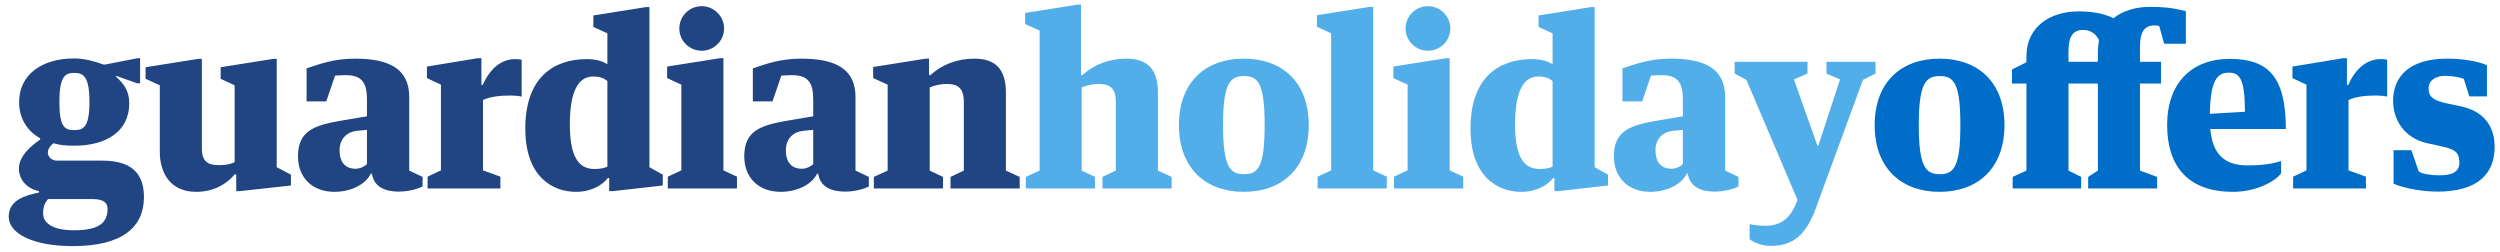
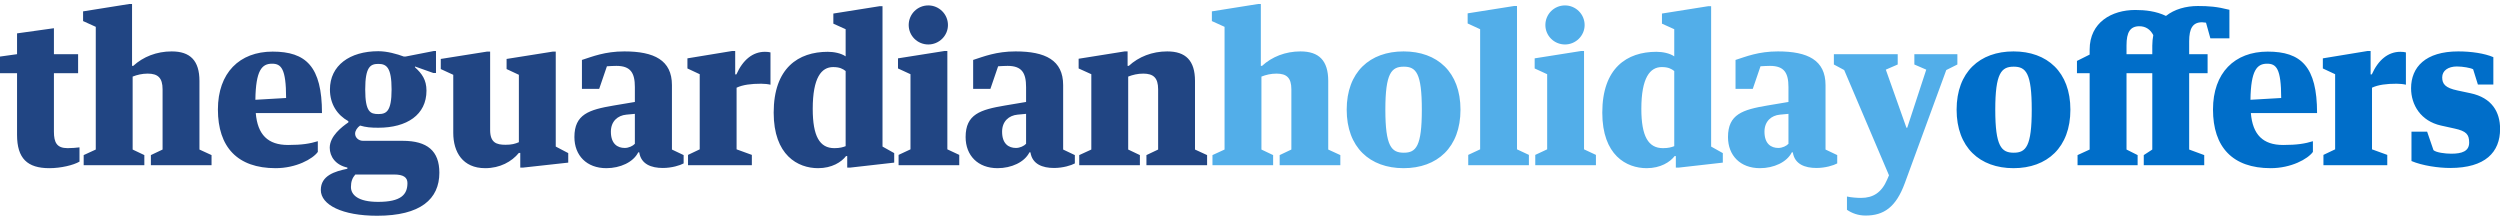
- <svg xmlns="http://www.w3.org/2000/svg" width="199" height="20">
-   <path d="M8.128 12.786h-3.6c-.396 0-.72-.288-.72-.648 0-.27.198-.558.45-.738.54.162.99.198 1.656.198 2.592 0 4.374-1.17 4.374-3.366 0-.99-.414-1.548-1.044-2.124v-.072l1.674.594h.234v-1.998h-.198l-2.574.504h-.144c-.63-.234-1.512-.486-2.322-.486-2.592 0-4.392 1.296-4.392 3.474 0 1.332.666 2.322 1.674 2.88v.108c-.576.396-1.692 1.242-1.692 2.304 0 .792.522 1.566 1.602 1.8v.108c-1.134.234-2.412.612-2.412 1.926 0 1.35 1.944 2.34 5.112 2.34 3.942 0 5.652-1.512 5.652-3.906 0-1.98-1.098-2.898-3.33-2.898zm-2.232 5.544c-1.836 0-2.466-.648-2.466-1.35 0-.486.126-.828.396-1.134h3.528c.828 0 1.206.252 1.206.774 0 1.044-.576 1.71-2.664 1.71zm.018-12.528c.738 0 1.206.306 1.206 2.322s-.486 2.232-1.206 2.232-1.188-.18-1.188-2.232.468-2.322 1.188-2.322zm6.806 6.264c0 1.746.864 3.204 2.898 3.204 1.35 0 2.412-.594 3.06-1.386h.126v1.332h.27l4.086-.45v-.864l-1.134-.594v-8.622h-.27l-4.194.666v.918l1.116.522v6.12c-.342.144-.648.234-1.206.234-.846 0-1.404-.198-1.404-1.35v-7.11h-.288l-4.194.666v.918l1.134.522v5.274zm13.952-6.048c.216-.018.702-.036.864-.036 1.296 0 1.674.648 1.674 1.926v1.35l-1.926.324c-2.232.378-3.564.792-3.564 2.862 0 1.674 1.116 2.826 2.898 2.826 1.26 0 2.448-.54 2.898-1.44h.09c.162 1.08 1.098 1.422 2.142 1.422.81 0 1.566-.234 1.89-.414v-.756l-1.062-.504v-5.85c0-2.268-1.62-3.06-4.32-3.06-1.764 0-2.898.468-3.852.774v2.628h1.566l.702-2.052zm2.538 7.038c-.18.198-.558.378-.918.378-.648 0-1.26-.36-1.26-1.476 0-.954.63-1.476 1.404-1.548l.774-.072v2.718zm4.772-7.758v.918l1.116.522v6.822l-1.062.504v.936h5.796v-.936l-1.386-.504v-5.598c.576-.27 1.332-.36 2.232-.36.288 0 .648.036.846.09v-2.934c-.108-.036-.324-.054-.504-.054-1.098 0-1.998.72-2.592 2.052h-.108v-2.124h-.288l-4.05.666zm14.366-.18c-.414-.288-1.062-.414-1.62-.414-2.664 0-4.914 1.458-4.914 5.526 0 3.87 2.196 5.04 4.032 5.04 1.26 0 2.124-.558 2.538-1.098h.108v1.044h.288l3.978-.45v-.864l-1.062-.594v-12.744h-.27l-4.194.666v.918l1.116.504v2.466zm0 8.154c-.234.09-.522.18-1.026.18-1.332 0-1.962-1.08-1.962-3.564 0-2.844.792-3.798 1.854-3.798.594 0 .882.162 1.134.36v6.822zm4.754-7.974v.918l1.134.522v6.822l-1.08.504v.936h5.508v-.936l-1.08-.504v-8.928h-.27l-4.212.666zm2.754-4.806c-.99 0-1.782.792-1.782 1.782 0 .972.792 1.764 1.782 1.764.972 0 1.782-.792 1.782-1.764 0-.99-.81-1.782-1.782-1.782zm6.338 5.526c.216-.018.702-.036.864-.036 1.296 0 1.674.648 1.674 1.926v1.35l-1.926.324c-2.232.378-3.564.792-3.564 2.862 0 1.674 1.116 2.826 2.898 2.826 1.26 0 2.448-.54 2.898-1.44h.09c.162 1.08 1.098 1.422 2.142 1.422.81 0 1.566-.234 1.89-.414v-.756l-1.062-.504v-5.85c0-2.268-1.62-3.06-4.32-3.06-1.764 0-2.898.468-3.852.774v2.628h1.566l.702-2.052zm2.538 7.038c-.18.198-.558.378-.918.378-.648 0-1.26-.36-1.26-1.476 0-.954.63-1.476 1.404-1.548l.774-.072v2.718zm4.826 1.944h5.508v-.918l-1.062-.504v-6.624c.414-.162.864-.27 1.368-.27.918 0 1.35.378 1.35 1.422v5.472l-1.062.504v.918h5.508v-.918l-1.098-.504v-6.228c0-1.854-.846-2.682-2.52-2.682-1.368 0-2.592.486-3.492 1.314h-.108v-1.314h-.27l-4.176.666v.882l1.152.522v6.84l-1.098.504v.918z" fill="#214583" />
-   <path d="M81.656 15h5.508v-.918l-1.062-.504v-6.624c.414-.162.864-.27 1.368-.27.918 0 1.35.378 1.35 1.422v5.472l-1.062.504v.918h5.508v-.918l-1.098-.504v-6.228c0-1.854-.846-2.682-2.52-2.682-1.368 0-2.592.486-3.492 1.314h-.108v-5.616h-.27l-4.176.666v.882l1.152.522v11.142l-1.098.504v.918zm17.354-10.332c-3.06 0-5.166 1.872-5.166 5.292s2.106 5.31 5.166 5.31c3.06 0 5.166-1.89 5.166-5.31s-2.106-5.292-5.166-5.292zm.018 9.198c-1.116 0-1.674-.576-1.674-3.906s.558-3.906 1.674-3.906c1.116 0 1.638.576 1.638 3.906s-.522 3.906-1.638 3.906zm5.798-12.654v.918l1.134.522v10.908l-1.08.504v.936h5.508v-.936l-1.08-.504v-13.014h-.27l-4.212.666zm6.086 4.086v.918l1.134.522v6.822l-1.08.504v.936h5.508v-.936l-1.08-.504v-8.928h-.27l-4.212.666zm2.754-4.806c-.99 0-1.782.792-1.782 1.782 0 .972.792 1.764 1.782 1.764.972 0 1.782-.792 1.782-1.764 0-.99-.81-1.782-1.782-1.782zm9.92 4.626c-.414-.288-1.062-.414-1.62-.414-2.664 0-4.914 1.458-4.914 5.526 0 3.87 2.196 5.04 4.032 5.04 1.26 0 2.124-.558 2.538-1.098h.108v1.044h.288l3.978-.45v-.864l-1.062-.594v-12.744h-.27l-4.194.666v.918l1.116.504v2.466zm0 8.154c-.234.09-.522.18-1.026.18-1.332 0-1.962-1.08-1.962-3.564 0-2.844.792-3.798 1.854-3.798.594 0 .882.162 1.134.36v6.822zm7.832-7.254c.216-.018.702-.036.864-.036 1.296 0 1.674.648 1.674 1.926v1.35l-1.926.324c-2.232.378-3.564.792-3.564 2.862 0 1.674 1.116 2.826 2.898 2.826 1.26 0 2.448-.54 2.898-1.44h.09c.162 1.08 1.098 1.422 2.142 1.422.81 0 1.566-.234 1.89-.414v-.756l-1.062-.504v-5.85c0-2.268-1.62-3.06-4.32-3.06-1.764 0-2.898.468-3.852.774v2.628h1.566l.702-2.052zm2.538 7.038c-.18.198-.558.378-.918.378-.648 0-1.26-.36-1.26-1.476 0-.954.63-1.476 1.404-1.548l.774-.072v2.718zm6.59 4.914c-.342 0-.882-.036-1.278-.126v1.206c.45.306 1.008.522 1.692.522 1.638 0 2.754-.738 3.564-2.952l3.762-10.26 1.008-.504v-.936h-3.906v.936l1.08.468-1.728 5.274h-.072l-1.872-5.274 1.08-.468v-.936h-5.796v.936l.936.504 4.068 9.558-.162.378c-.504 1.188-1.278 1.674-2.376 1.674z" fill="#52AEE9" />
-   <path d="M154.39 4.668c-3.06 0-5.166 1.872-5.166 5.292s2.106 5.31 5.166 5.31c3.06 0 5.166-1.89 5.166-5.31s-2.106-5.292-5.166-5.292zm.018 9.198c-1.116 0-1.674-.576-1.674-3.906s.558-3.906 1.674-3.906c1.116 0 1.638.576 1.638 3.906s-.522 3.906-1.638 3.906zm15.932-.288v-6.93h1.674v-1.728h-1.674v-1.17c0-1.17.324-1.728 1.17-1.728l.36.036.396 1.422h1.728v-2.592c-1.134-.288-1.89-.342-2.862-.342-1.08 0-2.124.288-2.898.9-.9-.432-1.872-.54-2.79-.54-2.124 0-4.14 1.116-4.14 3.6v.45l-1.152.576v1.116h1.152v6.93l-1.098.504v.918h5.454v-.918l-1.008-.504v-6.93h2.34v6.93l-.774.504v.918h5.49v-.918l-1.368-.504zm-5.688-9.468c0-1.17.324-1.728 1.17-1.728.576 0 1.008.306 1.26.81-.054.288-.09.63-.09.954v.774h-2.34v-.81zm17.302 6.156c0-4.23-1.458-5.58-4.482-5.58-3.006 0-4.968 1.926-4.968 5.256 0 3.42 1.782 5.328 5.238 5.328 1.854 0 3.366-.828 3.834-1.476v-.972c-.702.216-1.422.342-2.7.342-1.836 0-2.772-.936-2.934-2.898h6.012zm-4.536-4.482c.828 0 1.278.432 1.278 3.114l-2.79.162c.036-2.682.594-3.276 1.512-3.276zm5.06-.486v.918l1.116.522v6.822l-1.062.504v.936h5.796v-.936l-1.386-.504v-5.598c.576-.27 1.332-.36 2.232-.36.288 0 .648.036.846.09v-2.934c-.108-.036-.324-.054-.504-.054-1.098 0-1.998.72-2.592 2.052h-.108v-2.124h-.288l-4.05.666zm11.558 9.954c3.204 0 4.536-1.44 4.536-3.546 0-1.53-.738-2.826-2.682-3.24l-1.188-.252c-1.116-.234-1.386-.594-1.386-1.188 0-.612.54-.99 1.332-.99.54 0 1.242.126 1.476.252l.432 1.386h1.404v-2.484c-.792-.342-1.998-.522-3.186-.522-2.97 0-4.284 1.422-4.284 3.348 0 1.494.864 2.97 2.718 3.384l1.224.27c1.08.234 1.332.54 1.332 1.278 0 .792-.666 1.008-1.62 1.008-.576 0-1.386-.108-1.62-.324l-.576-1.674h-1.422v2.664c.972.414 2.43.63 3.51.63z" fill="#006EC9" />
+ <svg xmlns="http://www.w3.org/2000/svg" width="227" height="20">
+   <path d="M1.548 12.246c0 2.142.936 3.024 2.934 3.024 1.044 0 2.178-.27 2.736-.594v-1.296c-.252.036-.72.072-1.08.072-.972 0-1.242-.504-1.242-1.494v-5.31h2.196v-1.728h-2.196v-2.358l-3.348.468v1.89l-1.548.216v1.512h1.548v5.598zm6.05 2.754h5.508v-.918l-1.062-.504v-6.624c.414-.162.864-.27 1.368-.27.918 0 1.35.378 1.35 1.422v5.472l-1.062.504v.918h5.508v-.918l-1.098-.504v-6.228c0-1.854-.846-2.682-2.52-2.682-1.368 0-2.592.486-3.492 1.314h-.108v-5.616h-.27l-4.176.666v.882l1.152.522v11.142l-1.098.504v.918zm21.638-4.734c0-4.23-1.458-5.58-4.482-5.58-3.006 0-4.968 1.926-4.968 5.256 0 3.42 1.782 5.328 5.238 5.328 1.854 0 3.366-.828 3.834-1.476v-.972c-.702.216-1.422.342-2.7.342-1.836 0-2.772-.936-2.934-2.898h6.012zm-4.536-4.482c.828 0 1.278.432 1.278 3.114l-2.79.162c.036-2.682.594-3.276 1.512-3.276zm11.864 7.002h-3.6c-.396 0-.72-.288-.72-.648 0-.27.198-.558.45-.738.54.162.99.198 1.656.198 2.592 0 4.374-1.17 4.374-3.366 0-.99-.414-1.548-1.044-2.124v-.072l1.674.594h.234v-1.998h-.198l-2.574.504h-.144c-.63-.234-1.512-.486-2.322-.486-2.592 0-4.392 1.296-4.392 3.474 0 1.332.666 2.322 1.674 2.88v.108c-.576.396-1.692 1.242-1.692 2.304 0 .792.522 1.566 1.602 1.8v.108c-1.134.234-2.412.612-2.412 1.926 0 1.35 1.944 2.34 5.112 2.34 3.942 0 5.652-1.512 5.652-3.906 0-1.98-1.098-2.898-3.33-2.898zm-2.232 5.544c-1.836 0-2.466-.648-2.466-1.35 0-.486.126-.828.396-1.134h3.528c.828 0 1.206.252 1.206.774 0 1.044-.576 1.71-2.664 1.71zm.018-12.528c.738 0 1.206.306 1.206 2.322s-.486 2.232-1.206 2.232-1.188-.18-1.188-2.232.468-2.322 1.188-2.322zm6.806 6.264c0 1.746.864 3.204 2.898 3.204 1.35 0 2.412-.594 3.06-1.386h.126v1.332h.27l4.086-.45v-.864l-1.134-.594v-8.622h-.27l-4.194.666v.918l1.116.522v6.12c-.342.144-.648.234-1.206.234-.846 0-1.404-.198-1.404-1.35v-7.11h-.288l-4.194.666v.918l1.134.522v5.274zm13.952-6.048c.216-.018.702-.036.864-.036 1.296 0 1.674.648 1.674 1.926v1.35l-1.926.324c-2.232.378-3.564.792-3.564 2.862 0 1.674 1.116 2.826 2.898 2.826 1.26 0 2.448-.54 2.898-1.44h.09c.162 1.08 1.098 1.422 2.142 1.422.81 0 1.566-.234 1.89-.414v-.756l-1.062-.504v-5.85c0-2.268-1.62-3.06-4.32-3.06-1.764 0-2.898.468-3.852.774v2.628h1.566l.702-2.052zm2.538 7.038c-.18.198-.558.378-.918.378-.648 0-1.26-.36-1.26-1.476 0-.954.63-1.476 1.404-1.548l.774-.072v2.718zm4.772-7.758v.918l1.116.522v6.822l-1.062.504v.936h5.796v-.936l-1.386-.504v-5.598c.576-.27 1.332-.36 2.232-.36.288 0 .648.036.846.09v-2.934c-.108-.036-.324-.054-.504-.054-1.098 0-1.998.72-2.592 2.052h-.108v-2.124h-.288l-4.05.666zm14.366-.18c-.414-.288-1.062-.414-1.62-.414-2.664 0-4.914 1.458-4.914 5.526 0 3.87 2.196 5.04 4.032 5.04 1.26 0 2.124-.558 2.538-1.098h.108v1.044h.288l3.978-.45v-.864l-1.062-.594v-12.744h-.27l-4.194.666v.918l1.116.504v2.466zm0 8.154c-.234.09-.522.18-1.026.18-1.332 0-1.962-1.08-1.962-3.564 0-2.844.792-3.798 1.854-3.798.594 0 .882.162 1.134.36v6.822zm4.754-7.974v.918l1.134.522v6.822l-1.08.504v.936h5.508v-.936l-1.08-.504v-8.928h-.27l-4.212.666zm2.754-4.806c-.99 0-1.782.792-1.782 1.782 0 .972.792 1.764 1.782 1.764.972 0 1.782-.792 1.782-1.764 0-.99-.81-1.782-1.782-1.782zm6.338 5.526c.216-.018.702-.036.864-.036 1.296 0 1.674.648 1.674 1.926v1.35l-1.926.324c-2.232.378-3.564.792-3.564 2.862 0 1.674 1.116 2.826 2.898 2.826 1.26 0 2.448-.54 2.898-1.44h.09c.162 1.08 1.098 1.422 2.142 1.422.81 0 1.566-.234 1.89-.414v-.756l-1.062-.504v-5.85c0-2.268-1.62-3.06-4.32-3.06-1.764 0-2.898.468-3.852.774v2.628h1.566l.702-2.052zm2.538 7.038c-.18.198-.558.378-.918.378-.648 0-1.26-.36-1.26-1.476 0-.954.63-1.476 1.404-1.548l.774-.072v2.718zm4.826 1.944h5.508v-.918l-1.062-.504v-6.624c.414-.162.864-.27 1.368-.27.918 0 1.35.378 1.35 1.422v5.472l-1.062.504v.918h5.508v-.918l-1.098-.504v-6.228c0-1.854-.846-2.682-2.52-2.682-1.368 0-2.592.486-3.492 1.314h-.108v-1.314h-.27l-4.176.666v.882l1.152.522v6.84l-1.098.504v.918z" fill="#214583" />
+   <path d="M110.092 15h5.508v-.918l-1.062-.504v-6.624c.414-.162.864-.27 1.368-.27.918 0 1.35.378 1.35 1.422v5.472l-1.062.504v.918h5.508v-.918l-1.098-.504v-6.228c0-1.854-.846-2.682-2.52-2.682-1.368 0-2.592.486-3.492 1.314h-.108v-5.616h-.27l-4.176.666v.882l1.152.522v11.142l-1.098.504v.918zm17.354-10.332c-3.06 0-5.166 1.872-5.166 5.292s2.106 5.31 5.166 5.31c3.06 0 5.166-1.89 5.166-5.31s-2.106-5.292-5.166-5.292zm.018 9.198c-1.116 0-1.674-.576-1.674-3.906s.558-3.906 1.674-3.906c1.116 0 1.638.576 1.638 3.906s-.522 3.906-1.638 3.906zm5.798-12.654v.918l1.134.522v10.908l-1.08.504v.936h5.508v-.936l-1.08-.504v-13.014h-.27l-4.212.666zm6.086 4.086v.918l1.134.522v6.822l-1.08.504v.936h5.508v-.936l-1.08-.504v-8.928h-.27l-4.212.666zm2.754-4.806c-.99 0-1.782.792-1.782 1.782 0 .972.792 1.764 1.782 1.764.972 0 1.782-.792 1.782-1.764 0-.99-.81-1.782-1.782-1.782zm9.92 4.626c-.414-.288-1.062-.414-1.62-.414-2.664 0-4.914 1.458-4.914 5.526 0 3.87 2.196 5.04 4.032 5.04 1.26 0 2.124-.558 2.538-1.098h.108v1.044h.288l3.978-.45v-.864l-1.062-.594v-12.744h-.27l-4.194.666v.918l1.116.504v2.466zm0 8.154c-.234.09-.522.18-1.026.18-1.332 0-1.962-1.08-1.962-3.564 0-2.844.792-3.798 1.854-3.798.594 0 .882.162 1.134.36v6.822zm7.832-7.254c.216-.018.702-.036.864-.036 1.296 0 1.674.648 1.674 1.926v1.35l-1.926.324c-2.232.378-3.564.792-3.564 2.862 0 1.674 1.116 2.826 2.898 2.826 1.26 0 2.448-.54 2.898-1.44h.09c.162 1.08 1.098 1.422 2.142 1.422.81 0 1.566-.234 1.89-.414v-.756l-1.062-.504v-5.85c0-2.268-1.62-3.06-4.32-3.06-1.764 0-2.898.468-3.852.774v2.628h1.566l.702-2.052zm2.538 7.038c-.18.198-.558.378-.918.378-.648 0-1.26-.36-1.26-1.476 0-.954.63-1.476 1.404-1.548l.774-.072v2.718zm6.59 4.914c-.342 0-.882-.036-1.278-.126v1.206c.45.306 1.008.522 1.692.522 1.638 0 2.754-.738 3.564-2.952l3.762-10.26 1.008-.504v-.936h-3.906v.936l1.08.468-1.728 5.274h-.072l-1.872-5.274 1.08-.468v-.936h-5.796v.936l.936.504 4.068 9.558-.162.378c-.504 1.188-1.278 1.674-2.376 1.674z" fill="#52AEE9" />
+   <path d="M182.826 4.668c-3.06 0-5.166 1.872-5.166 5.292s2.106 5.31 5.166 5.31c3.06 0 5.166-1.89 5.166-5.31s-2.106-5.292-5.166-5.292zm.018 9.198c-1.116 0-1.674-.576-1.674-3.906s.558-3.906 1.674-3.906c1.116 0 1.638.576 1.638 3.906s-.522 3.906-1.638 3.906zm15.932-.288v-6.93h1.674v-1.728h-1.674v-1.17c0-1.17.324-1.728 1.17-1.728l.36.036.396 1.422h1.728v-2.592c-1.134-.288-1.89-.342-2.862-.342-1.08 0-2.124.288-2.898.9-.9-.432-1.872-.54-2.79-.54-2.124 0-4.14 1.116-4.14 3.6v.45l-1.152.576v1.116h1.152v6.93l-1.098.504v.918h5.454v-.918l-1.008-.504v-6.93h2.34v6.93l-.774.504v.918h5.49v-.918l-1.368-.504zm-5.688-9.468c0-1.17.324-1.728 1.17-1.728.576 0 1.008.306 1.26.81-.054.288-.09.63-.09.954v.774h-2.34v-.81zm17.302 6.156c0-4.23-1.458-5.58-4.482-5.58-3.006 0-4.968 1.926-4.968 5.256 0 3.42 1.782 5.328 5.238 5.328 1.854 0 3.366-.828 3.834-1.476v-.972c-.702.216-1.422.342-2.7.342-1.836 0-2.772-.936-2.934-2.898h6.012zm-4.536-4.482c.828 0 1.278.432 1.278 3.114l-2.79.162c.036-2.682.594-3.276 1.512-3.276zm5.06-.486v.918l1.116.522v6.822l-1.062.504v.936h5.796v-.936l-1.386-.504v-5.598c.576-.27 1.332-.36 2.232-.36.288 0 .648.036.846.09v-2.934c-.108-.036-.324-.054-.504-.054-1.098 0-1.998.72-2.592 2.052h-.108v-2.124h-.288l-4.05.666zm11.558 9.954c3.204 0 4.536-1.44 4.536-3.546 0-1.53-.738-2.826-2.682-3.24l-1.188-.252c-1.116-.234-1.386-.594-1.386-1.188 0-.612.54-.99 1.332-.99.54 0 1.242.126 1.476.252l.432 1.386h1.404v-2.484c-.792-.342-1.998-.522-3.186-.522-2.97 0-4.284 1.422-4.284 3.348 0 1.494.864 2.97 2.718 3.384l1.224.27c1.08.234 1.332.54 1.332 1.278 0 .792-.666 1.008-1.62 1.008-.576 0-1.386-.108-1.62-.324l-.576-1.674h-1.422v2.664c.972.414 2.43.63 3.51.63z" fill="#006EC9" />
</svg>
